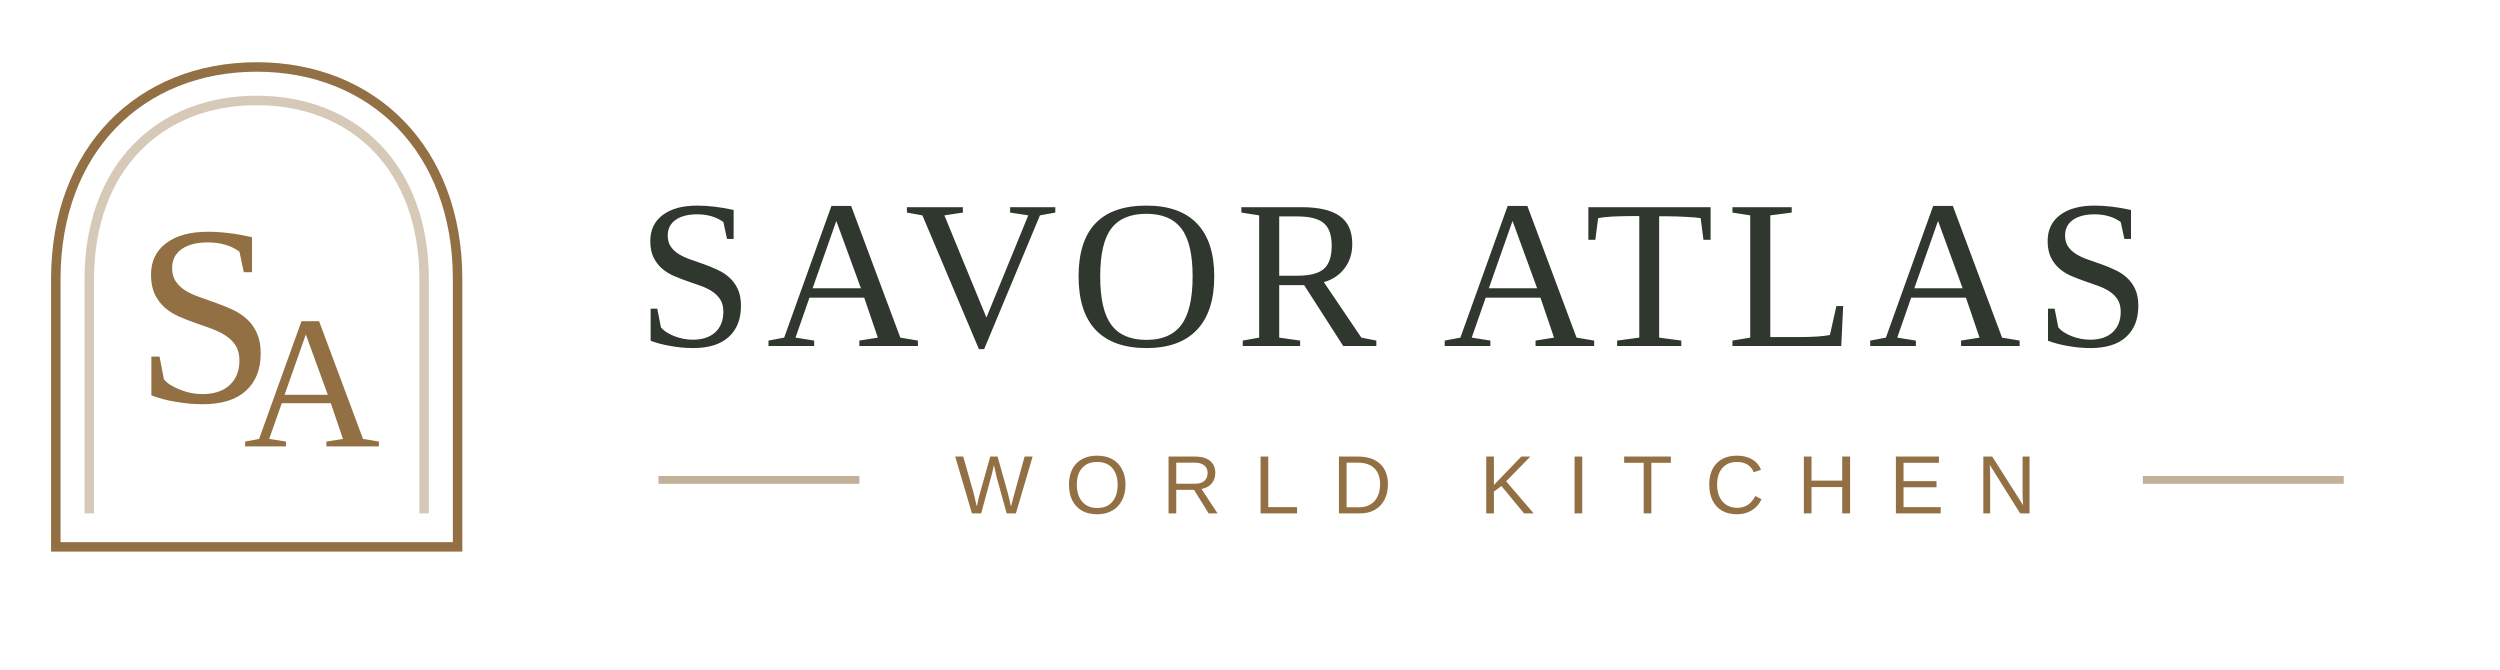
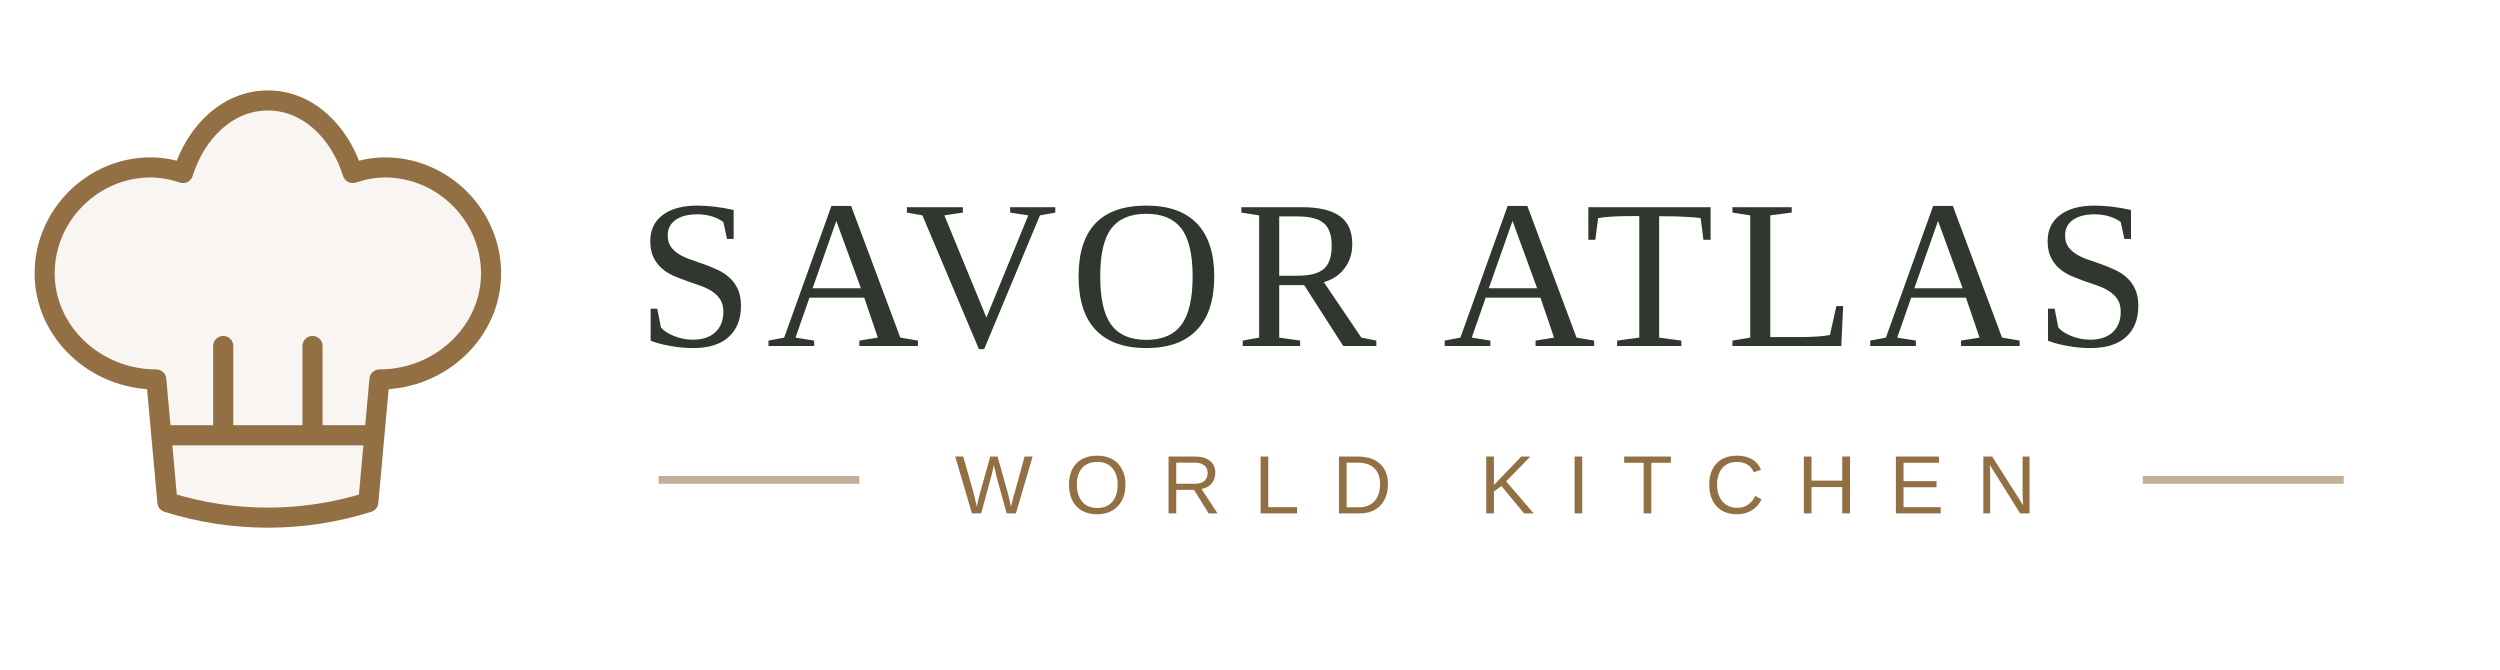
<svg xmlns="http://www.w3.org/2000/svg" width="224" height="60" viewBox="0 0 224 60" fill="none" role="img" aria-labelledby="title">
-   <g stroke="#927044" stroke-width=".85">
-     <path d="M5 49V25C5 13.4 12.6 6 23 6s18 7.4 18 19v24H5Z" />
-     <path d="M8 46V25C8 15.1 14.2 9 23 9s15 6.1 15 16v21" opacity=".38" />
+   <g transform="translate(0 5)" stroke="#927044" stroke-width="1.8" stroke-linejoin="round" stroke-linecap="round">
+     <path d="M14 29C8.5 29 4 24.7 4 19.5S8.3 10 13.5 10c1 0 2 .2 2.9.5C17.6 6.7 20.5 4 24 4s6.4 2.7 7.6 6.5c.9-.3 1.9-.5 2.9-.5 5.2 0 9.5 4.3 9.5 9.5S39.5 29 34 29l-1 11a30 30 0 0 1-18 0l-1-11Z" fill="#927044" fill-opacity=".07" />
+     <path d="M14.5 34h19M20 26v8m8-8v8" />
  </g>
-   <text x="12" y="36" fill="#927044" font-family="Georgia, 'Times New Roman', serif" font-size="23">S<tspan dx="-3" dy="4" font-size="17">A</tspan>
-   </text>
  <text x="57" y="31" fill="#30372f" font-family="Georgia, 'Times New Roman', serif" font-size="19" letter-spacing="1.1">SAVOR ATLAS</text>
  <path d="M59 43h18m115 0h18" stroke="#927044" stroke-width=".7" opacity=".55" />
  <text x="134" y="46" text-anchor="middle" fill="#927044" font-family="Arial, sans-serif" font-size="7.4" letter-spacing="2.9">WORLD KITCHEN</text>
</svg>
